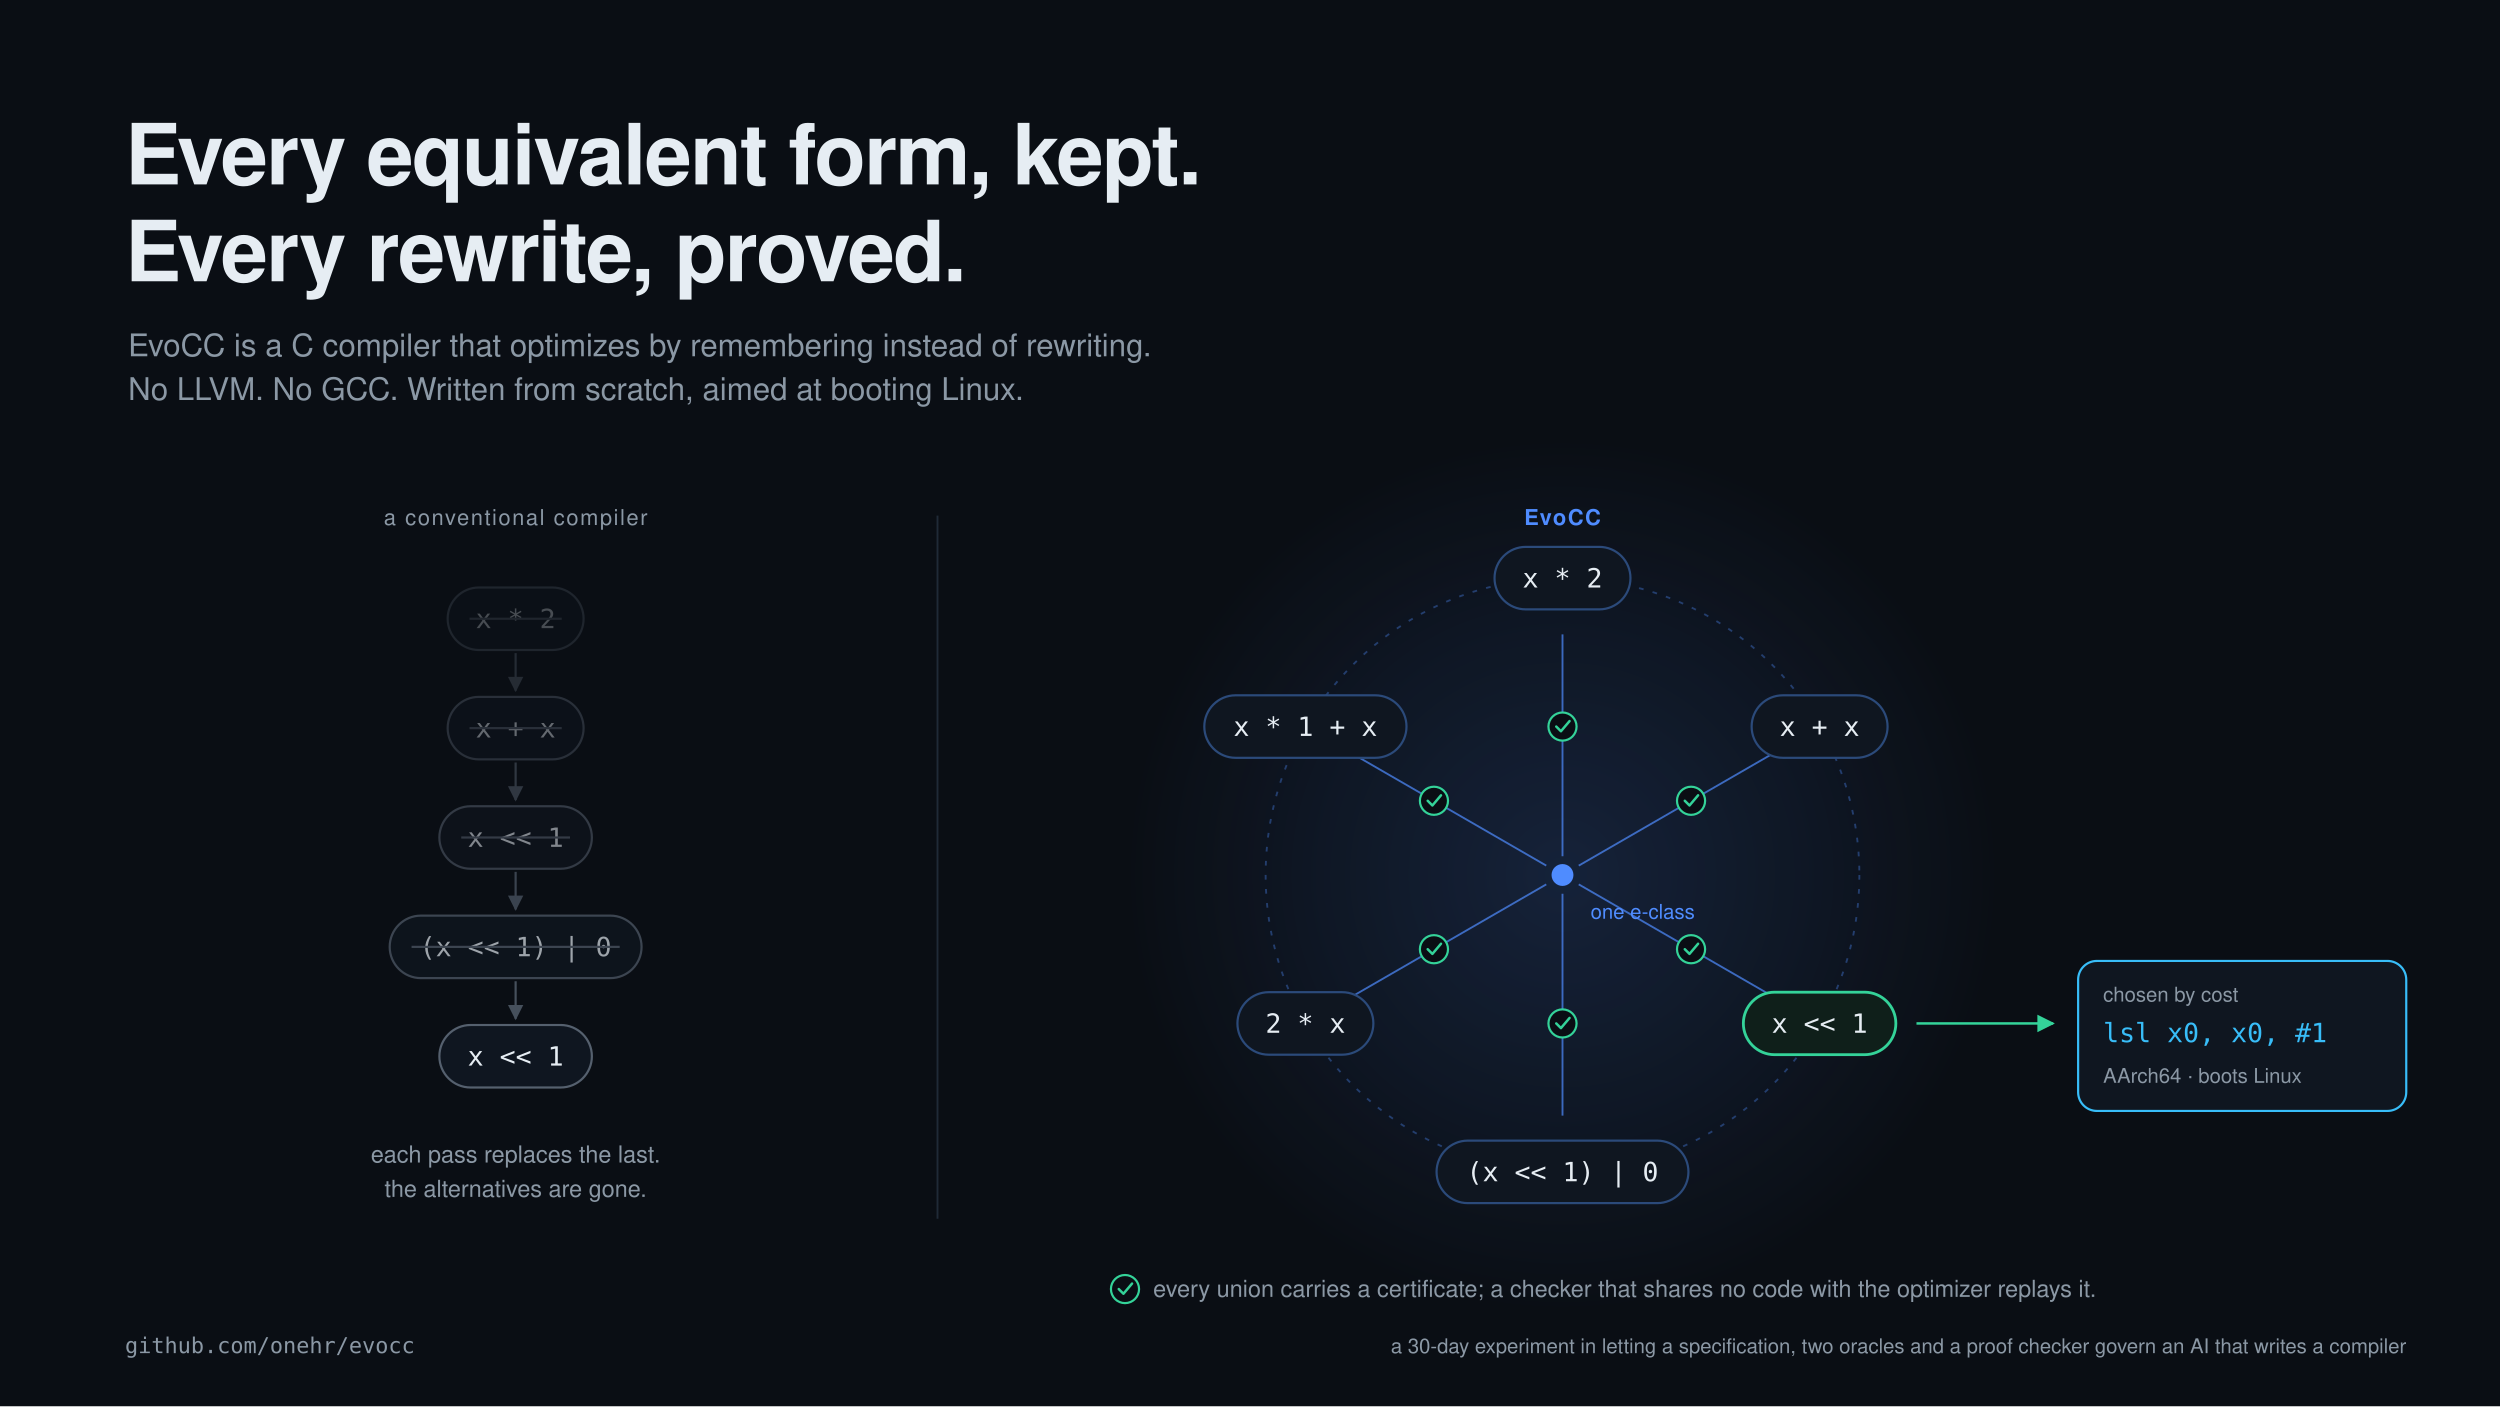
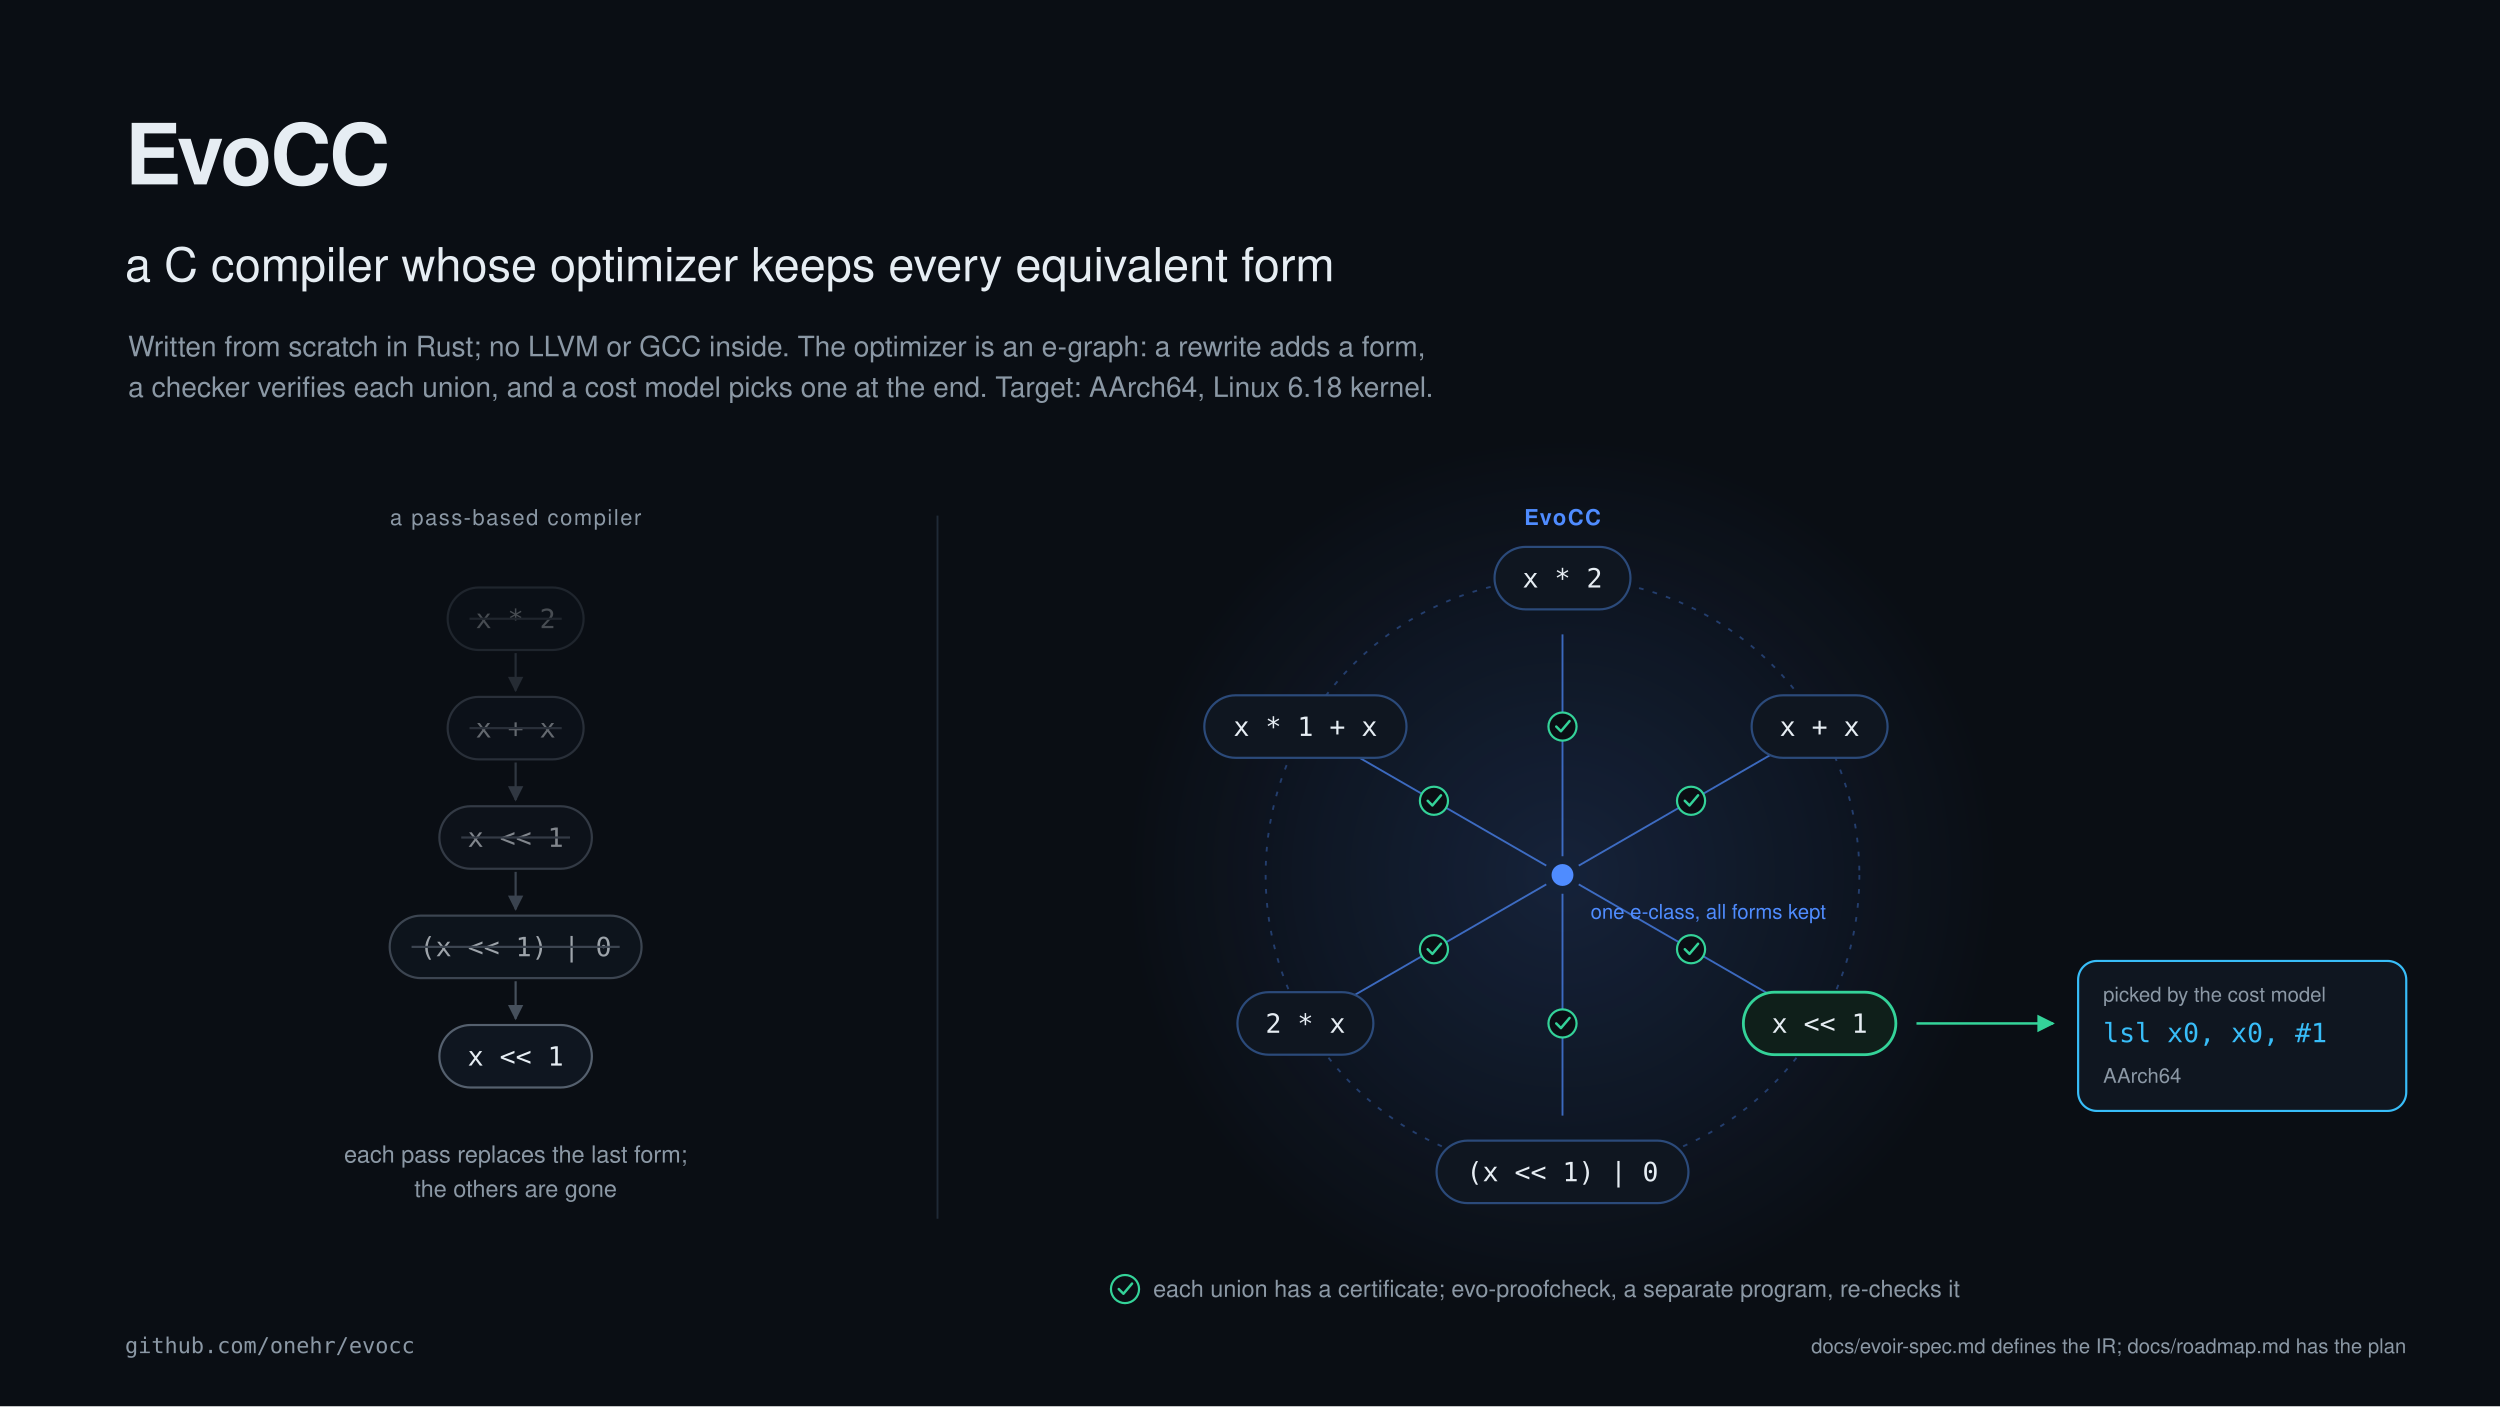
<svg xmlns="http://www.w3.org/2000/svg" width="1600" height="900" viewBox="0 0 1600 900">
  <defs>
    <marker id="arr-1f2a37" viewBox="0 0 10 10" refX="9" refY="5" markerWidth="7" markerHeight="7" orient="auto">
      <path d="M0 0L10 5L0 10z" fill="#1f2a37" />
    </marker>
    <marker id="arr-4f8cff" viewBox="0 0 10 10" refX="9" refY="5" markerWidth="7" markerHeight="7" orient="auto">
      <path d="M0 0L10 5L0 10z" fill="#4f8cff" />
    </marker>
    <marker id="arr-38bdf8" viewBox="0 0 10 10" refX="9" refY="5" markerWidth="7" markerHeight="7" orient="auto">
      <path d="M0 0L10 5L0 10z" fill="#38bdf8" />
    </marker>
    <marker id="arr-34d399" viewBox="0 0 10 10" refX="9" refY="5" markerWidth="7" markerHeight="7" orient="auto">
      <path d="M0 0L10 5L0 10z" fill="#34d399" />
    </marker>
    <marker id="arr-55606e" viewBox="0 0 10 10" refX="9" refY="5" markerWidth="7" markerHeight="7" orient="auto">
      <path d="M0 0L10 5L0 10z" fill="#55606e" />
    </marker>
    <linearGradient id="hair" x1="0" x2="1">
      <stop offset="0" stop-color="#4f8cff" />
      <stop offset="0.55" stop-color="#38bdf8" />
      <stop offset="1" stop-color="#34d399" />
    </linearGradient>
    <radialGradient id="glow" cx="0.5" cy="0.5" r="0.5">
      <stop offset="0" stop-color="#4f8cff" stop-opacity="0.16" />
      <stop offset="1" stop-color="#4f8cff" stop-opacity="0" />
    </radialGradient>
  </defs>
  <rect width="1600" height="900" fill="#0a0e14" />
-   <text x="80" y="118" font-family="Helvetica Neue, Helvetica, Arial, sans-serif" font-size="54" font-weight="700" fill="#e6edf3" text-anchor="start" opacity="1.0" letter-spacing="-1">Every equivalent form, kept.</text>
-   <text x="80" y="180" font-family="Helvetica Neue, Helvetica, Arial, sans-serif" font-size="54" font-weight="700" fill="#e6edf3" text-anchor="start" opacity="1.0" letter-spacing="-1">Every rewrite, proved.</text>
-   <text x="82" y="228" font-family="Helvetica Neue, Helvetica, Arial, sans-serif" font-size="20" font-weight="normal" fill="#8b98a5" text-anchor="start" opacity="1.0" letter-spacing="0">EvoCC is a C compiler that optimizes by remembering instead of rewriting.</text>
-   <text x="82" y="256" font-family="Helvetica Neue, Helvetica, Arial, sans-serif" font-size="20" font-weight="normal" fill="#8b98a5" text-anchor="start" opacity="1.0" letter-spacing="0">No LLVM. No GCC. Written from scratch, aimed at booting Linux.</text>
-   <text x="330" y="336" font-family="Helvetica Neue, Helvetica, Arial, sans-serif" font-size="14" font-weight="500" fill="#8b98a5" text-anchor="middle" opacity="1" letter-spacing="1">a conventional compiler</text>
+   <text x="80" y="118" font-family="Helvetica Neue, Helvetica, Arial, sans-serif" font-size="54" font-weight="700" fill="#e6edf3" text-anchor="start" opacity="1.0" letter-spacing="-1">EvoCC</text>
+   <text x="80" y="180" font-family="Helvetica Neue, Helvetica, Arial, sans-serif" font-size="30" font-weight="500" fill="#e6edf3" text-anchor="start" opacity="1.0" letter-spacing="0">a C compiler whose optimizer keeps every equivalent form</text>
+   <text x="82" y="228" font-family="Helvetica Neue, Helvetica, Arial, sans-serif" font-size="18" font-weight="normal" fill="#8b98a5" text-anchor="start" opacity="1.0" letter-spacing="0">Written from scratch in Rust; no LLVM or GCC inside. The optimizer is an e-graph: a rewrite adds a form,</text>
+   <text x="82" y="254" font-family="Helvetica Neue, Helvetica, Arial, sans-serif" font-size="18" font-weight="normal" fill="#8b98a5" text-anchor="start" opacity="1.0" letter-spacing="0">a checker verifies each union, and a cost model picks one at the end. Target: AArch64, Linux 6.18 kernel.</text>
+   <text x="330" y="336" font-family="Helvetica Neue, Helvetica, Arial, sans-serif" font-size="14" font-weight="500" fill="#8b98a5" text-anchor="middle" opacity="1" letter-spacing="1">a pass-based compiler</text>
  <g opacity="0.28">
    <rect x="286.5" y="376.0" width="87.0" height="40" rx="20" fill="#0f1620" stroke="#55606e" stroke-width="1.4" />
    <text x="330" y="402" font-family="JetBrains Mono, Menlo, monospace" font-size="17" fill="#e6edf3" text-anchor="middle">x * 2</text>
    <line x1="300.5" y1="396" x2="359.5" y2="396" stroke="#55606e" stroke-width="1.4" />
  </g>
  <line x1="330" y1="418.0" x2="330" y2="442.0" stroke="#55606e" stroke-width="1.4" opacity="0.35" marker-end="url(#arr-55606e)" />
  <g opacity="0.41">
    <rect x="286.5" y="446.0" width="87.0" height="40" rx="20" fill="#0f1620" stroke="#55606e" stroke-width="1.4" />
    <text x="330" y="472" font-family="JetBrains Mono, Menlo, monospace" font-size="17" fill="#e6edf3" text-anchor="middle">x + x</text>
    <line x1="300.5" y1="466" x2="359.5" y2="466" stroke="#55606e" stroke-width="1.4" />
  </g>
  <line x1="330" y1="488.0" x2="330" y2="512.0" stroke="#55606e" stroke-width="1.4" opacity="0.5" marker-end="url(#arr-55606e)" />
  <g opacity="0.54">
    <rect x="281.2" y="516.0" width="97.6" height="40" rx="20" fill="#0f1620" stroke="#55606e" stroke-width="1.4" />
    <text x="330" y="542" font-family="JetBrains Mono, Menlo, monospace" font-size="17" fill="#e6edf3" text-anchor="middle">x &lt;&lt; 1</text>
    <line x1="295.2" y1="536" x2="364.8" y2="536" stroke="#55606e" stroke-width="1.4" />
  </g>
  <line x1="330" y1="558.0" x2="330" y2="582.0" stroke="#55606e" stroke-width="1.4" opacity="0.65" marker-end="url(#arr-55606e)" />
  <g opacity="0.67">
    <rect x="249.4" y="586.0" width="161.2" height="40" rx="20" fill="#0f1620" stroke="#55606e" stroke-width="1.4" />
    <text x="330" y="612" font-family="JetBrains Mono, Menlo, monospace" font-size="17" fill="#e6edf3" text-anchor="middle">(x &lt;&lt; 1) | 0</text>
    <line x1="263.4" y1="606" x2="396.6" y2="606" stroke="#55606e" stroke-width="1.4" />
  </g>
  <line x1="330" y1="628.0" x2="330" y2="652.0" stroke="#55606e" stroke-width="1.4" opacity="0.8" marker-end="url(#arr-55606e)" />
  <g opacity="1.0">
    <rect x="281.2" y="656.0" width="97.6" height="40" rx="20" fill="#0f1620" stroke="#55606e" stroke-width="1.4" />
    <text x="330" y="682" font-family="JetBrains Mono, Menlo, monospace" font-size="17" fill="#e6edf3" text-anchor="middle">x &lt;&lt; 1</text>
  </g>
-   <text x="330" y="744" font-family="Helvetica Neue, Helvetica, Arial, sans-serif" font-size="15" font-weight="normal" fill="#8b98a5" text-anchor="middle" opacity="1.0" letter-spacing="0">each pass replaces the last.</text>
-   <text x="330" y="766" font-family="Helvetica Neue, Helvetica, Arial, sans-serif" font-size="15" font-weight="normal" fill="#8b98a5" text-anchor="middle" opacity="1.0" letter-spacing="0">the alternatives are gone.</text>
+   <text x="330" y="744" font-family="Helvetica Neue, Helvetica, Arial, sans-serif" font-size="15" font-weight="normal" fill="#8b98a5" text-anchor="middle" opacity="1.0" letter-spacing="0">each pass replaces the last form;</text>
+   <text x="330" y="766" font-family="Helvetica Neue, Helvetica, Arial, sans-serif" font-size="15" font-weight="normal" fill="#8b98a5" text-anchor="middle" opacity="1.0" letter-spacing="0">the others are gone</text>
  <line x1="600" y1="330" x2="600" y2="780" stroke="#1f2a37" stroke-width="1.2" opacity="1.0" />
  <circle cx="1000" cy="560" r="280" fill="url(#glow)" />
  <text x="1000" y="336" font-family="Helvetica Neue, Helvetica, Arial, sans-serif" font-size="14" font-weight="600" fill="#4f8cff" text-anchor="middle" opacity="1" letter-spacing="1">EvoCC</text>
  <circle cx="1000" cy="560" r="190" fill="none" stroke="#4f8cff" stroke-opacity="0.35" stroke-width="1.2" stroke-dasharray="3 6" />
  <circle cx="1000" cy="560" r="7" fill="#4f8cff" />
-   <text x="1018" y="588" font-family="Helvetica Neue, Helvetica, Arial, sans-serif" font-size="13" font-weight="500" fill="#4f8cff" text-anchor="start" opacity="1.0" letter-spacing="0">one e-class</text>
+   <text x="1018" y="588" font-family="Helvetica Neue, Helvetica, Arial, sans-serif" font-size="13" font-weight="500" fill="#4f8cff" text-anchor="start" opacity="1.0" letter-spacing="0">one e-class, all forms kept</text>
  <line x1="1000.0" y1="548.0" x2="1000.0" y2="406.0" stroke="#4f8cff" stroke-width="1.2" opacity="0.7" />
  <circle cx="1000.0" cy="465.0" r="9" fill="#0a0e14" stroke="#34d399" stroke-width="1.4" />
  <path d="M996.0 465.0 L999.0 468.0 L1004.5 461.5" fill="none" stroke="#34d399" stroke-width="1.6" stroke-linecap="round" stroke-linejoin="round" />
  <g opacity="1.0">
    <rect x="956.5" y="350.0" width="87.0" height="40" rx="20" fill="#0f1620" stroke="#2b4a7a" stroke-width="1.4" />
    <text x="1000.0" y="376.0" font-family="JetBrains Mono, Menlo, monospace" font-size="17" fill="#e6edf3" text-anchor="middle">x * 2</text>
  </g>
  <line x1="1010.392" y1="554.0" x2="1133.368" y2="483.0" stroke="#4f8cff" stroke-width="1.2" opacity="0.7" />
  <circle cx="1082.272" cy="512.5" r="9" fill="#0a0e14" stroke="#34d399" stroke-width="1.4" />
  <path d="M1078.272 512.5 L1081.272 515.5 L1086.772 509.0" fill="none" stroke="#34d399" stroke-width="1.6" stroke-linecap="round" stroke-linejoin="round" />
  <g opacity="1.0">
    <rect x="1121.045" y="445.0" width="87.0" height="40" rx="20" fill="#0f1620" stroke="#2b4a7a" stroke-width="1.4" />
    <text x="1164.545" y="471.0" font-family="JetBrains Mono, Menlo, monospace" font-size="17" fill="#e6edf3" text-anchor="middle">x + x</text>
  </g>
  <line x1="1010.392" y1="566.0" x2="1133.368" y2="637.0" stroke="#4f8cff" stroke-width="1.2" opacity="0.7" />
  <circle cx="1082.272" cy="607.5" r="9" fill="#0a0e14" stroke="#34d399" stroke-width="1.4" />
  <path d="M1078.272 607.5 L1081.272 610.5 L1086.772 604.0" fill="none" stroke="#34d399" stroke-width="1.6" stroke-linecap="round" stroke-linejoin="round" />
  <g opacity="1.0">
    <rect x="1115.745" y="635.0" width="97.6" height="40" rx="20" fill="#0f1f1a" stroke="#34d399" stroke-width="1.8" />
    <text x="1164.545" y="661.0" font-family="JetBrains Mono, Menlo, monospace" font-size="17" fill="#e6edf3" text-anchor="middle">x &lt;&lt; 1</text>
  </g>
  <line x1="1000.0" y1="572.0" x2="1000.0" y2="714.0" stroke="#4f8cff" stroke-width="1.2" opacity="0.7" />
  <circle cx="1000.0" cy="655.0" r="9" fill="#0a0e14" stroke="#34d399" stroke-width="1.4" />
  <path d="M996.0 655.0 L999.0 658.0 L1004.5 651.5" fill="none" stroke="#34d399" stroke-width="1.6" stroke-linecap="round" stroke-linejoin="round" />
  <g opacity="1.0">
    <rect x="919.4" y="730.0" width="161.2" height="40" rx="20" fill="#0f1620" stroke="#2b4a7a" stroke-width="1.4" />
    <text x="1000.0" y="756.0" font-family="JetBrains Mono, Menlo, monospace" font-size="17" fill="#e6edf3" text-anchor="middle">(x &lt;&lt; 1) | 0</text>
  </g>
  <line x1="989.608" y1="566.0" x2="866.632" y2="637.0" stroke="#4f8cff" stroke-width="1.2" opacity="0.7" />
  <circle cx="917.728" cy="607.5" r="9" fill="#0a0e14" stroke="#34d399" stroke-width="1.4" />
  <path d="M913.728 607.5 L916.728 610.5 L922.228 604.0" fill="none" stroke="#34d399" stroke-width="1.6" stroke-linecap="round" stroke-linejoin="round" />
  <g opacity="1.0">
    <rect x="791.955" y="635.0" width="87.0" height="40" rx="20" fill="#0f1620" stroke="#2b4a7a" stroke-width="1.4" />
    <text x="835.455" y="661.0" font-family="JetBrains Mono, Menlo, monospace" font-size="17" fill="#e6edf3" text-anchor="middle">2 * x</text>
  </g>
  <line x1="989.608" y1="554.0" x2="866.632" y2="483.0" stroke="#4f8cff" stroke-width="1.2" opacity="0.7" />
  <circle cx="917.728" cy="512.5" r="9" fill="#0a0e14" stroke="#34d399" stroke-width="1.4" />
  <path d="M913.728 512.5 L916.728 515.5 L922.228 509.0" fill="none" stroke="#34d399" stroke-width="1.6" stroke-linecap="round" stroke-linejoin="round" />
  <g opacity="1.0">
    <rect x="770.755" y="445.0" width="129.4" height="40" rx="20" fill="#0f1620" stroke="#2b4a7a" stroke-width="1.4" />
    <text x="835.455" y="471.0" font-family="JetBrains Mono, Menlo, monospace" font-size="17" fill="#e6edf3" text-anchor="middle">x * 1 + x</text>
  </g>
  <line x1="1226.545" y1="655.0" x2="1314" y2="655.0" stroke="#34d399" stroke-width="1.6" opacity="1.0" marker-end="url(#arr-34d399)" />
  <rect x="1330" y="615.0" width="210" height="96" rx="12" fill="#0f1620" stroke="#38bdf8" stroke-width="1.4" opacity="1.0" />
-   <text x="1346" y="641.0" font-family="Helvetica Neue, Helvetica, Arial, sans-serif" font-size="13" font-weight="normal" fill="#8b98a5" text-anchor="start" opacity="1.0" letter-spacing="0">chosen by cost</text>
+   <text x="1346" y="641.0" font-family="Helvetica Neue, Helvetica, Arial, sans-serif" font-size="13" font-weight="normal" fill="#8b98a5" text-anchor="start" opacity="1.0" letter-spacing="0">picked by the cost model</text>
  <text x="1346" y="667.0" font-family="JetBrains Mono, Menlo, monospace" font-size="17" font-weight="normal" fill="#38bdf8" text-anchor="start" opacity="1.0" letter-spacing="0">lsl  x0, x0, #1</text>
-   <text x="1346" y="693.0" font-family="Helvetica Neue, Helvetica, Arial, sans-serif" font-size="13" font-weight="normal" fill="#8b98a5" text-anchor="start" opacity="1.0" letter-spacing="0">AArch64 · boots Linux</text>
+   <text x="1346" y="693.0" font-family="Helvetica Neue, Helvetica, Arial, sans-serif" font-size="13" font-weight="normal" fill="#8b98a5" text-anchor="start" opacity="1.0" letter-spacing="0">AArch64</text>
  <circle cx="720" cy="825" r="9" fill="#0a0e14" stroke="#34d399" stroke-width="1.4" />
  <path d="M716 825 L719 828 L724.5 821.5" fill="none" stroke="#34d399" stroke-width="1.6" stroke-linecap="round" stroke-linejoin="round" />
-   <text x="738" y="830" font-family="Helvetica Neue, Helvetica, Arial, sans-serif" font-size="15" font-weight="normal" fill="#8b98a5" text-anchor="start" opacity="1.0" letter-spacing="0">every union carries a certificate; a checker that shares no code with the optimizer replays it.</text>
+   <text x="738" y="830" font-family="Helvetica Neue, Helvetica, Arial, sans-serif" font-size="15" font-weight="normal" fill="#8b98a5" text-anchor="start" opacity="1.0" letter-spacing="0">each union has a certificate; evo-proofcheck, a separate program, re-checks it</text>
  <text x="80" y="866" font-family="JetBrains Mono, Menlo, monospace" font-size="14" font-weight="normal" fill="#8b98a5" text-anchor="start" opacity="1.0" letter-spacing="0">github.com/onehr/evocc</text>
-   <text x="1540" y="866" font-family="Helvetica Neue, Helvetica, Arial, sans-serif" font-size="13" font-weight="normal" fill="#8b98a5" text-anchor="end" opacity="1.0" letter-spacing="0">a 30-day experiment in letting a specification, two oracles and a proof checker govern an AI that writes a compiler</text>
+   <text x="1540" y="866" font-family="Helvetica Neue, Helvetica, Arial, sans-serif" font-size="13" font-weight="normal" fill="#8b98a5" text-anchor="end" opacity="1.0" letter-spacing="0">docs/evoir-spec.md defines the IR; docs/roadmap.md has the plan</text>
</svg>
